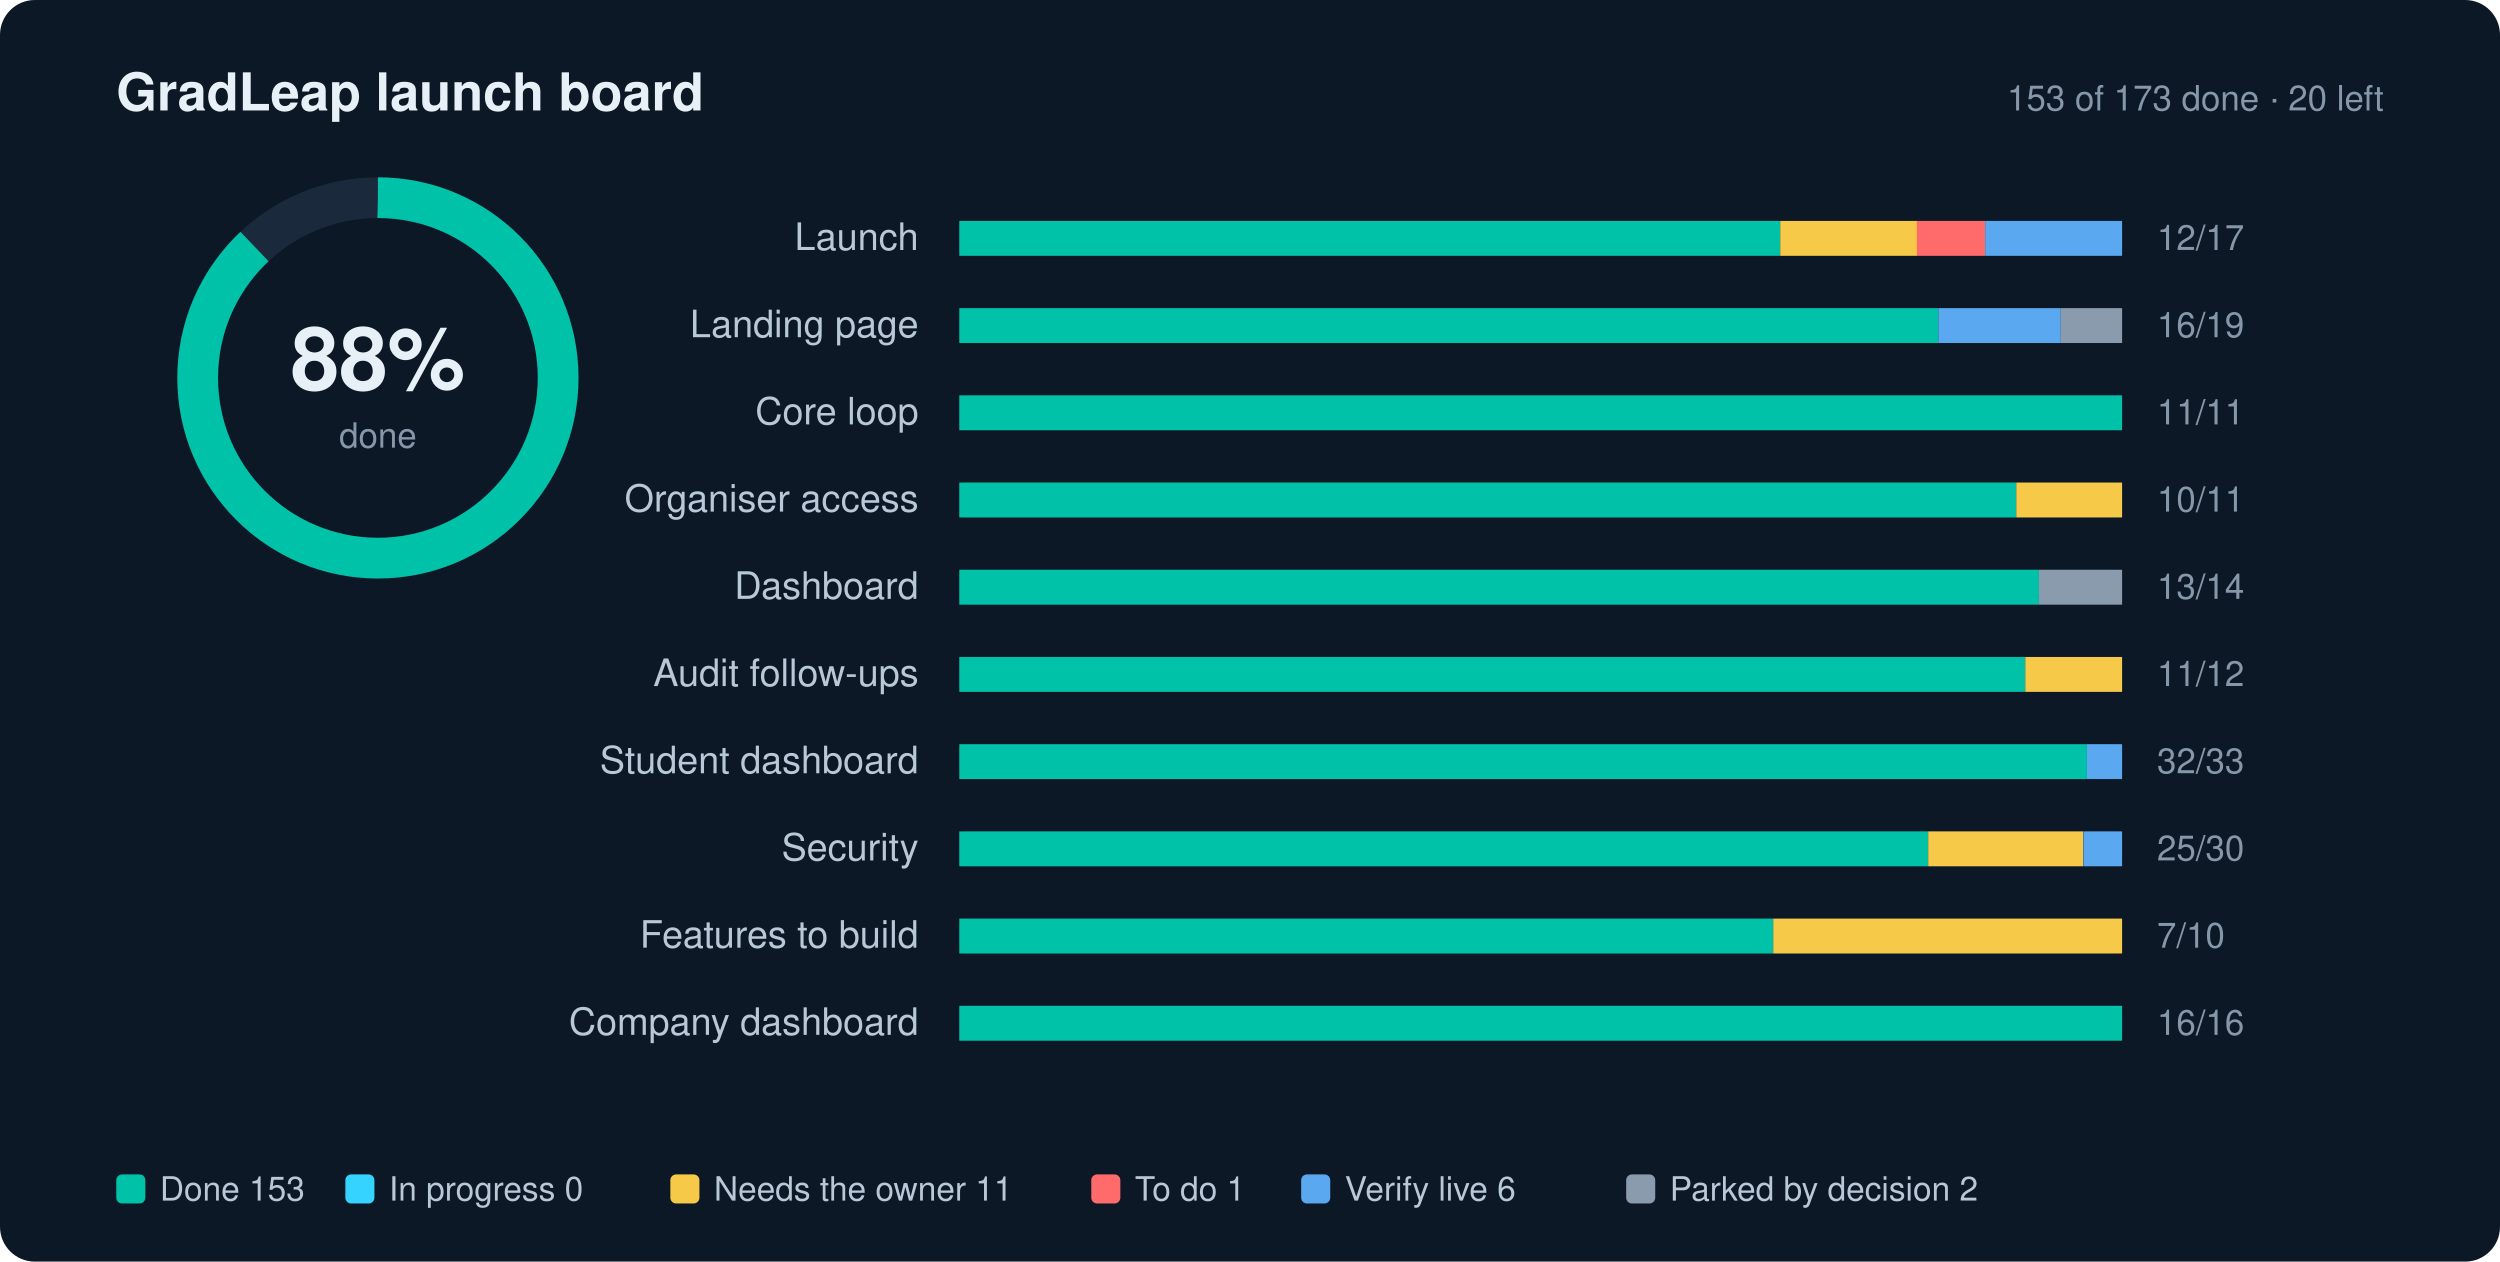
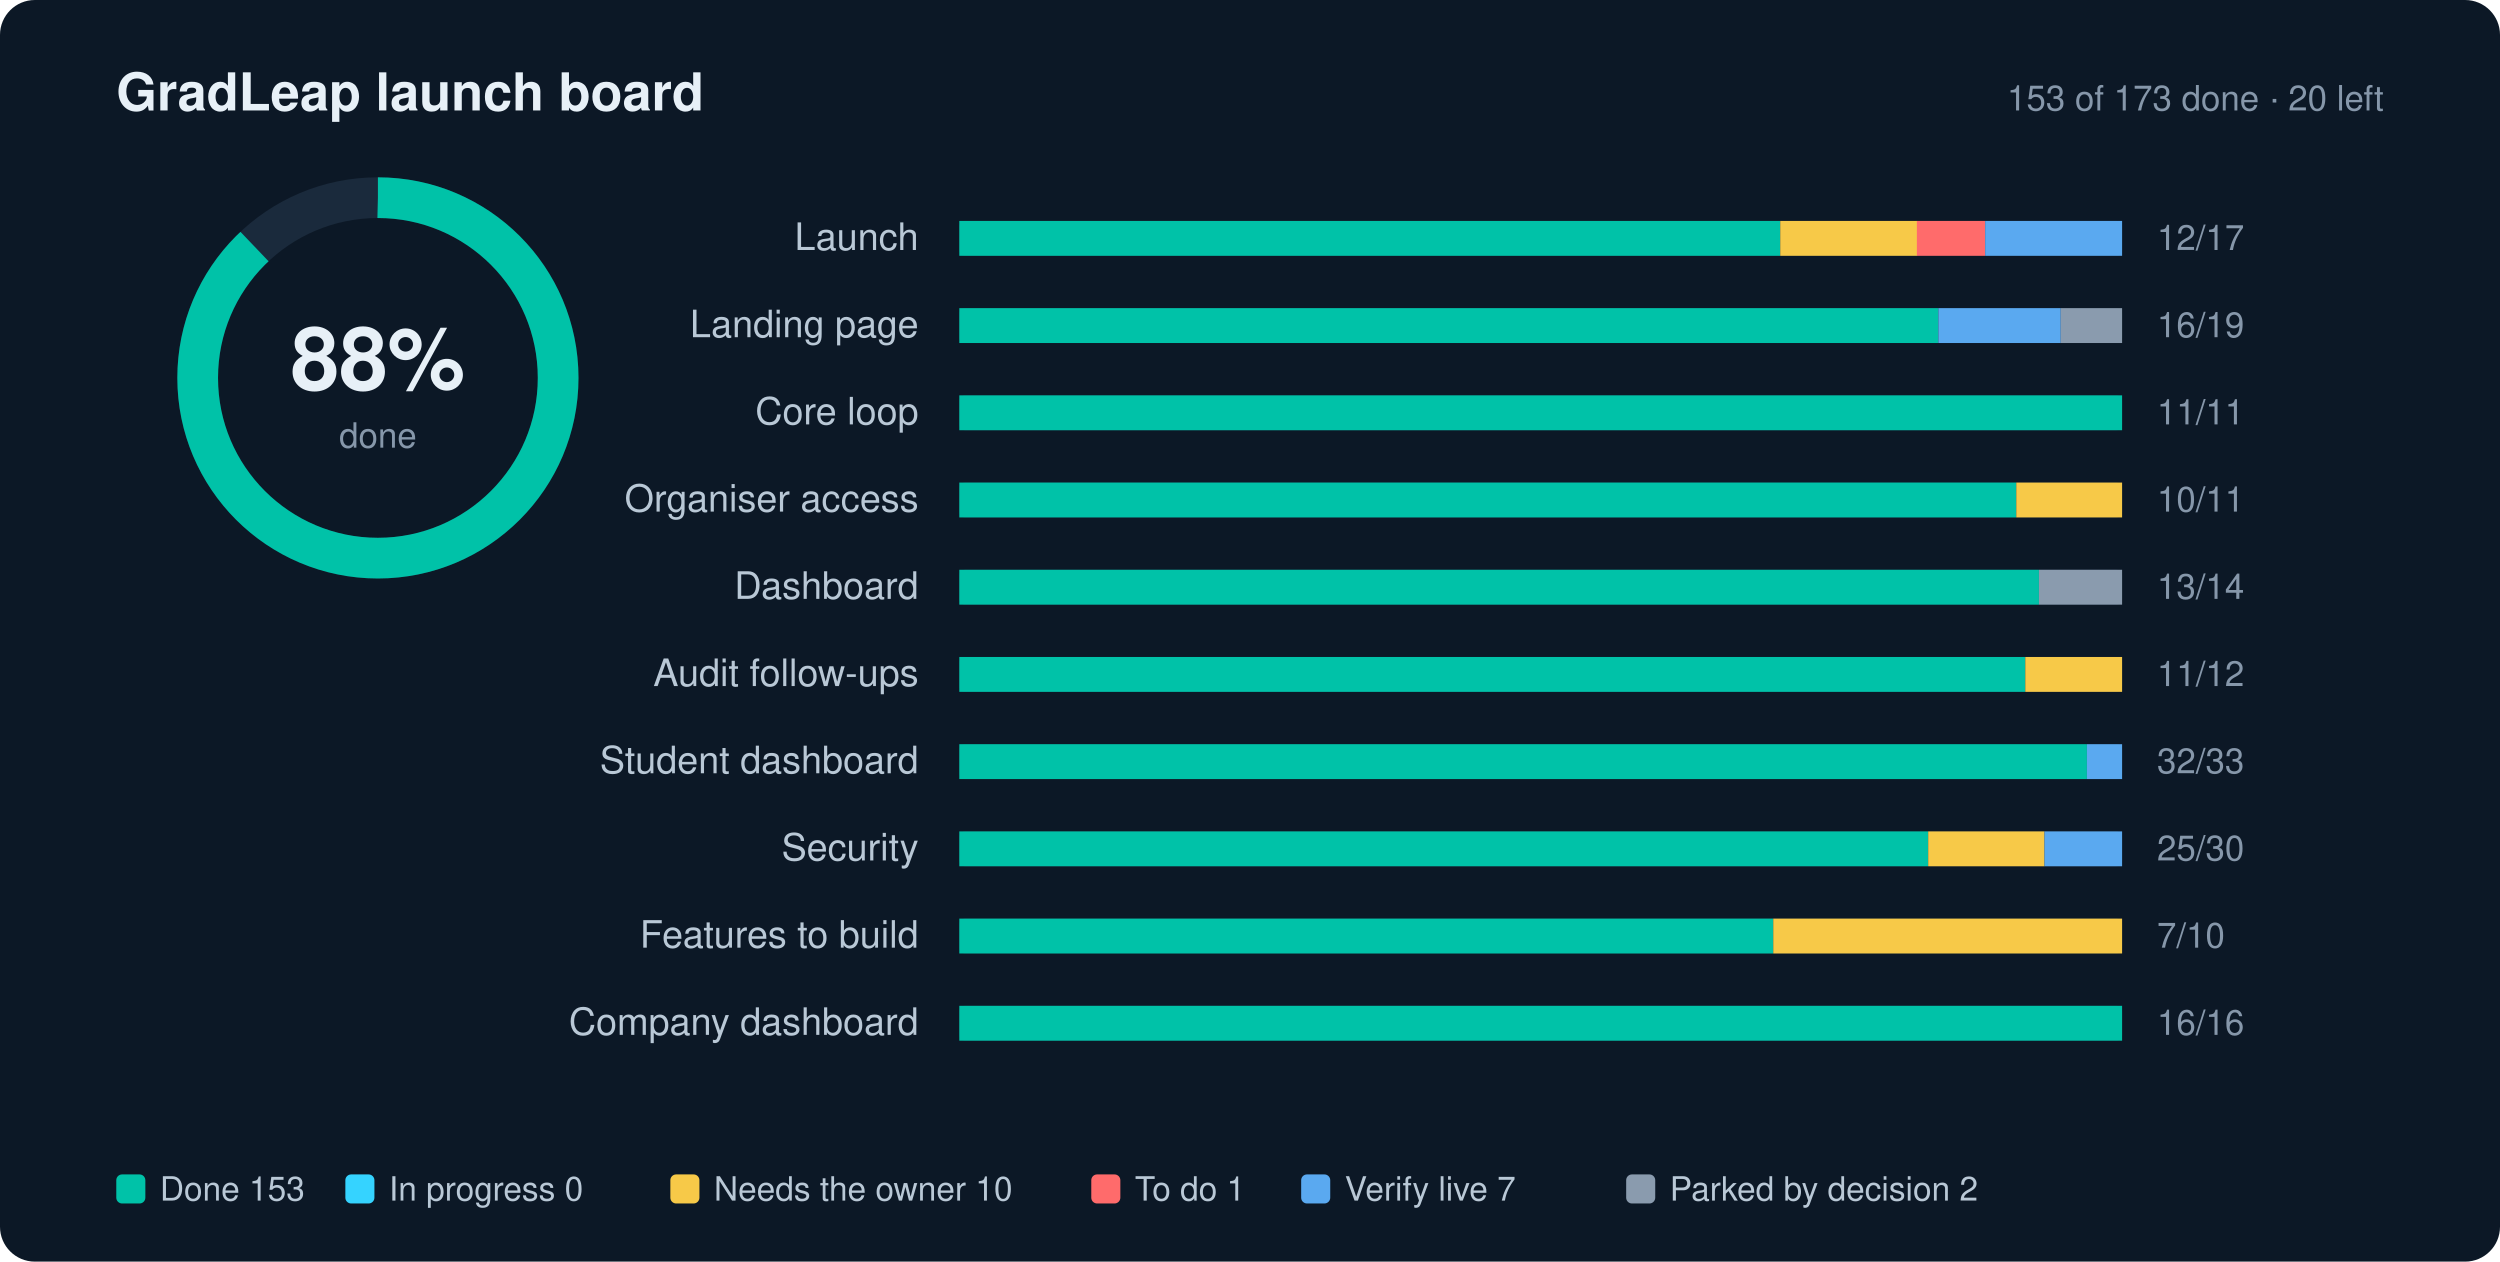
<svg xmlns="http://www.w3.org/2000/svg" width="860" height="434" viewBox="0 0 860 434" role="img" aria-label="GradLeap launch progress: 88% done">
  <style>text{font-family:-apple-system,BlinkMacSystemFont,"Segoe UI",Helvetica,Arial,sans-serif;fill:#E7F0F7}.l{font-size:13px;fill:#B9C8D6}.n{font-size:12px;fill:#8697AA;font-variant-numeric:tabular-nums}.g{font-size:11.5px;fill:#B9C8D6}.h{font-size:18px;font-weight:700}.s{font-size:12px;fill:#8697AA}</style>
  <rect width="860" height="434" rx="12" fill="#0C1826" />
  <text x="40" y="38" class="h">GradLeap launch board</text>
  <text x="820" y="38" text-anchor="end" class="s">153 of 173 done · 20 left</text>
  <circle cx="130" cy="130" r="62" fill="none" stroke="#1A2A3C" stroke-width="14" />
  <circle cx="130" cy="130" r="62" fill="none" stroke="#00C2A8" stroke-width="14" stroke-dasharray="389.56" stroke-dashoffset="46.75" transform="rotate(-90 130 130)" />
  <text x="130" y="134" text-anchor="middle" style="font-size:30px;font-weight:700">88%</text>
  <text x="130" y="154" text-anchor="middle" class="s">done</text>
  <text x="316" y="86" text-anchor="end" class="l">Launch</text>
  <rect x="330" y="76" width="400" height="12" rx="2" fill="#1A2A3C" />
  <rect x="330.0" y="76" width="282.4" height="12" fill="#00C2A8" />
  <rect x="612.4" y="76" width="47.1" height="12" fill="#F7C948" />
  <rect x="659.4" y="76" width="23.5" height="12" fill="#FF6B6B" />
  <rect x="682.9" y="76" width="47.1" height="12" fill="#5AA9F0" />
  <text x="742" y="86" class="n">12/17</text>
  <text x="316" y="116" text-anchor="end" class="l">Landing page</text>
  <rect x="330" y="106" width="400" height="12" rx="2" fill="#1A2A3C" />
  <rect x="330.0" y="106" width="336.8" height="12" fill="#00C2A8" />
  <rect x="666.8" y="106" width="42.1" height="12" fill="#5AA9F0" />
  <rect x="708.9" y="106" width="21.1" height="12" fill="#8A9BAE" />
  <text x="742" y="116" class="n">16/19</text>
  <text x="316" y="146" text-anchor="end" class="l">Core loop</text>
  <rect x="330" y="136" width="400" height="12" rx="2" fill="#1A2A3C" />
  <rect x="330.0" y="136" width="400.0" height="12" fill="#00C2A8" />
  <text x="742" y="146" class="n">11/11</text>
  <text x="316" y="176" text-anchor="end" class="l">Organiser access</text>
  <rect x="330" y="166" width="400" height="12" rx="2" fill="#1A2A3C" />
  <rect x="330.0" y="166" width="363.6" height="12" fill="#00C2A8" />
  <rect x="693.6" y="166" width="36.4" height="12" fill="#F7C948" />
  <text x="742" y="176" class="n">10/11</text>
  <text x="316" y="206" text-anchor="end" class="l">Dashboard</text>
  <rect x="330" y="196" width="400" height="12" rx="2" fill="#1A2A3C" />
  <rect x="330.0" y="196" width="371.4" height="12" fill="#00C2A8" />
  <rect x="701.4" y="196" width="28.6" height="12" fill="#8A9BAE" />
  <text x="742" y="206" class="n">13/14</text>
  <text x="316" y="236" text-anchor="end" class="l">Audit follow-ups</text>
  <rect x="330" y="226" width="400" height="12" rx="2" fill="#1A2A3C" />
  <rect x="330.0" y="226" width="366.7" height="12" fill="#00C2A8" />
  <rect x="696.7" y="226" width="33.3" height="12" fill="#F7C948" />
  <text x="742" y="236" class="n">11/12</text>
  <text x="316" y="266" text-anchor="end" class="l">Student dashboard</text>
  <rect x="330" y="256" width="400" height="12" rx="2" fill="#1A2A3C" />
  <rect x="330.0" y="256" width="387.9" height="12" fill="#00C2A8" />
  <rect x="717.9" y="256" width="12.1" height="12" fill="#5AA9F0" />
  <text x="742" y="266" class="n">32/33</text>
  <text x="316" y="296" text-anchor="end" class="l">Security</text>
  <rect x="330" y="286" width="400" height="12" rx="2" fill="#1A2A3C" />
  <rect x="330.0" y="286" width="333.3" height="12" fill="#00C2A8" />
-   <rect x="663.3" y="286" width="53.3" height="12" fill="#F7C948" />
-   <rect x="716.7" y="286" width="13.3" height="12" fill="#5AA9F0" />
+   <rect x="663.3" y="286" width="40.0" height="12" fill="#F7C948" />
+   <rect x="703.3" y="286" width="26.7" height="12" fill="#5AA9F0" />
  <text x="742" y="296" class="n">25/30</text>
  <text x="316" y="326" text-anchor="end" class="l">Features to build</text>
  <rect x="330" y="316" width="400" height="12" rx="2" fill="#1A2A3C" />
  <rect x="330.0" y="316" width="280.0" height="12" fill="#00C2A8" />
  <rect x="610.0" y="316" width="120.0" height="12" fill="#F7C948" />
  <text x="742" y="326" class="n">7/10</text>
  <text x="316" y="356" text-anchor="end" class="l">Company dashboard</text>
  <rect x="330" y="346" width="400" height="12" rx="2" fill="#1A2A3C" />
  <rect x="330.0" y="346" width="400.0" height="12" fill="#00C2A8" />
  <text x="742" y="356" class="n">16/16</text>
  <rect x="40" y="404" width="10" height="10" rx="2" fill="#00C2A8" />
  <text x="55" y="413" class="g">Done 153</text>
  <rect x="118.8" y="404" width="10" height="10" rx="2" fill="#35D3FF" />
  <text x="133.8" y="413" class="g">In progress 0</text>
  <rect x="230.6" y="404" width="10" height="10" rx="2" fill="#F7C948" />
-   <text x="245.6" y="413" class="g">Needs the owner 11</text>
+   <text x="245.6" y="413" class="g">Needs the owner 10</text>
  <rect x="375.4" y="404" width="10" height="10" rx="2" fill="#FF6B6B" />
  <text x="390.4" y="413" class="g">To do 1</text>
  <rect x="447.6" y="404" width="10" height="10" rx="2" fill="#5AA9F0" />
-   <text x="462.6" y="413" class="g">Verify live 6</text>
+   <text x="462.6" y="413" class="g">Verify live 7</text>
  <rect x="559.4" y="404" width="10" height="10" rx="2" fill="#8A9BAE" />
  <text x="574.4" y="413" class="g">Parked by decision 2</text>
</svg>
